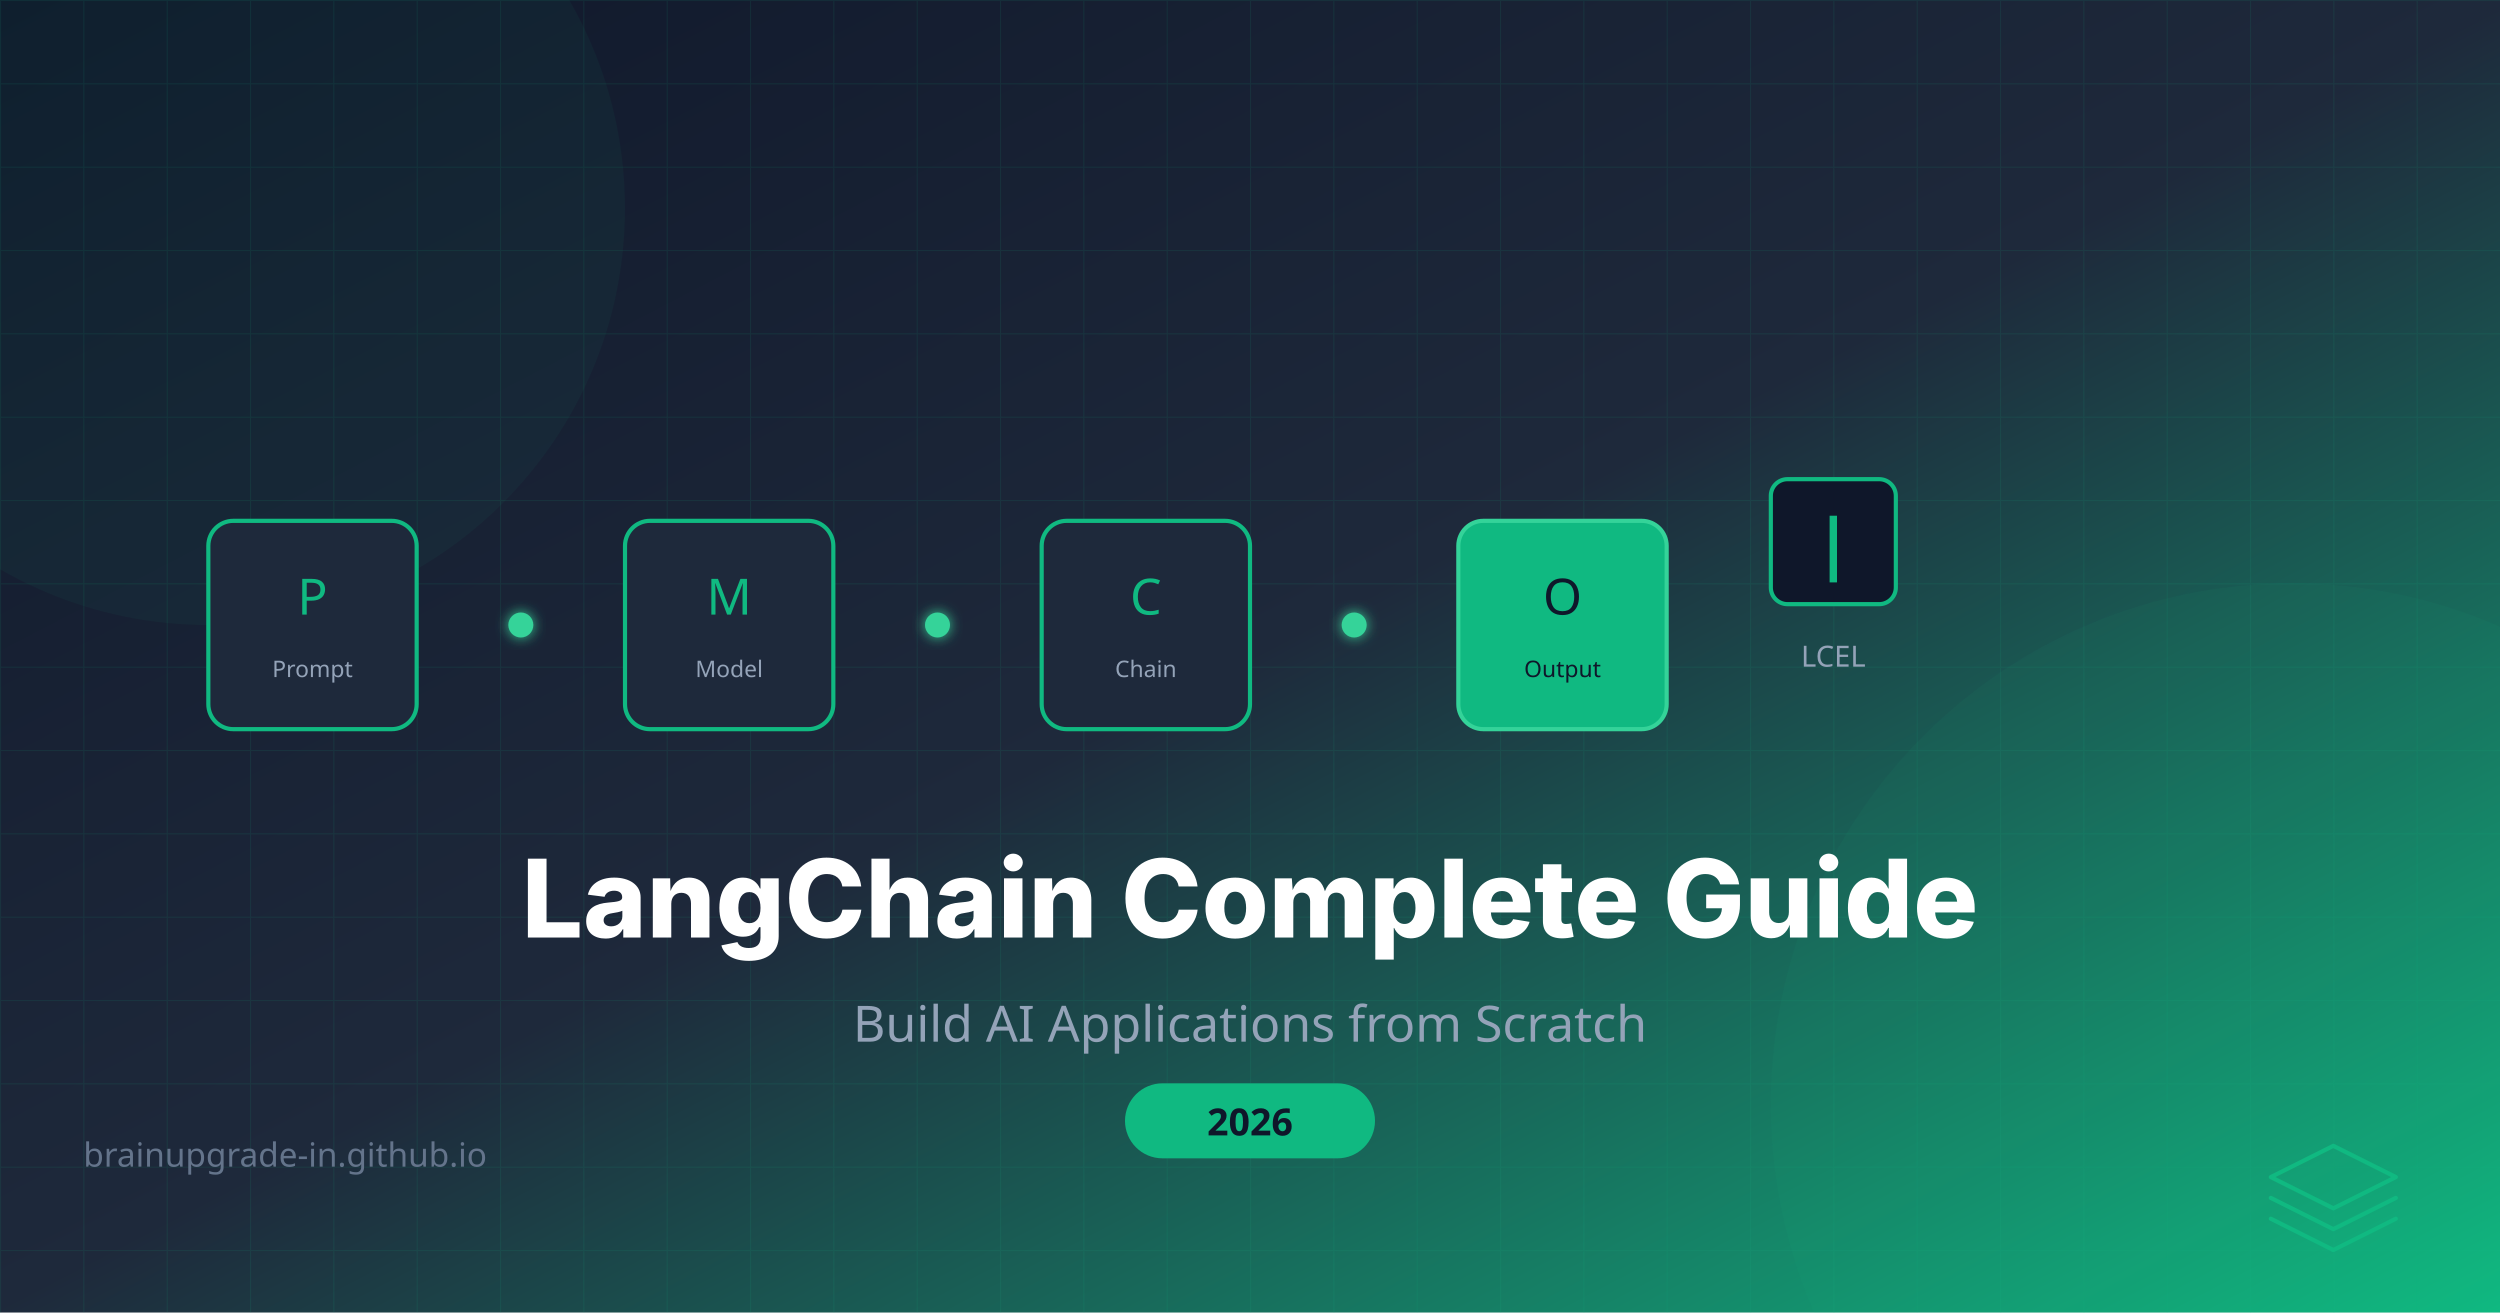
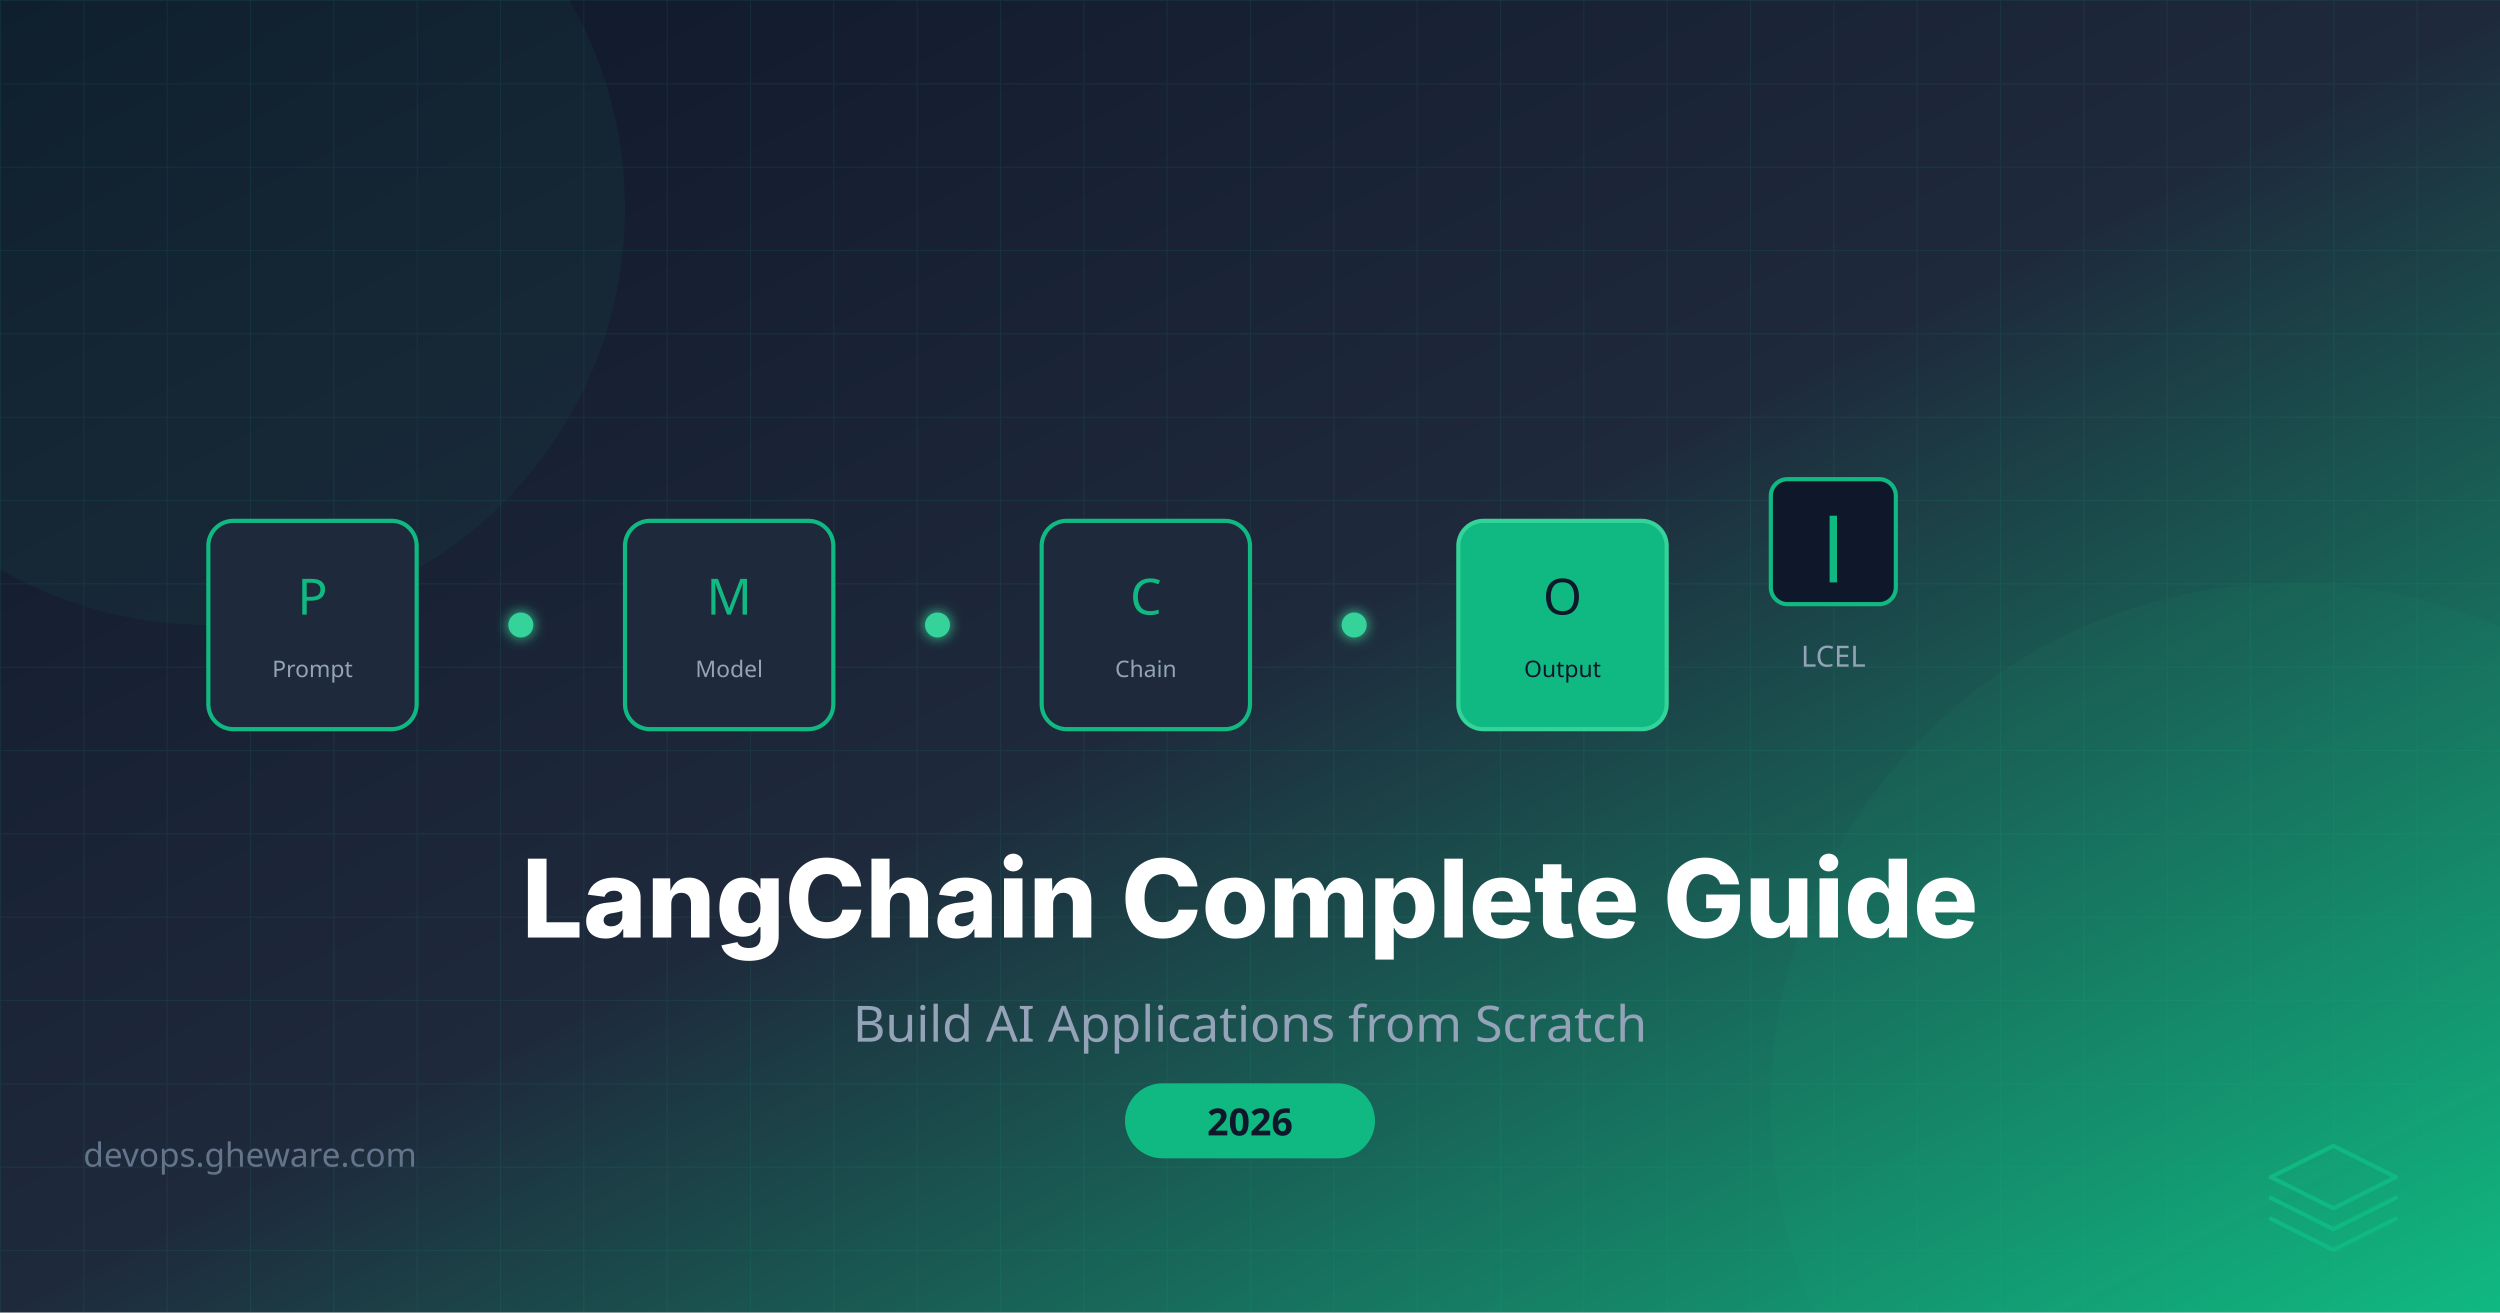
<svg xmlns="http://www.w3.org/2000/svg" viewBox="0 0 1200 630" width="1200" height="630">
  <defs>
    <linearGradient id="bgGradient" x1="0%" y1="0%" x2="100%" y2="100%">
      <stop offset="0%" style="stop-color:#0f172a" />
      <stop offset="50%" style="stop-color:#1e293b" />
      <stop offset="100%" style="stop-color:#10b981" />
    </linearGradient>
    <filter id="glow" x="-50%" y="-50%" width="200%" height="200%">
      <feGaussianBlur stdDeviation="3" result="coloredBlur" />
      <feMerge>
        <feMergeNode in="coloredBlur" />
        <feMergeNode in="SourceGraphic" />
      </feMerge>
    </filter>
    <linearGradient id="chainGradient" x1="0%" y1="0%" x2="100%" y2="0%">
      <stop offset="0%" style="stop-color:#10b981" />
      <stop offset="100%" style="stop-color:#34d399" />
    </linearGradient>
    <linearGradient id="nodeGradient" x1="0%" y1="0%" x2="0%" y2="100%">
      <stop offset="0%" style="stop-color:#34d399" />
      <stop offset="100%" style="stop-color:#10b981" />
    </linearGradient>
  </defs>
  <rect width="1200" height="630" fill="url(#bgGradient)" />
  <g opacity="0.1">
    <pattern id="grid" width="40" height="40" patternUnits="userSpaceOnUse">
      <path d="M 40 0 L 0 0 0 40" fill="none" stroke="#10b981" stroke-width="1" />
    </pattern>
    <rect width="1200" height="630" fill="url(#grid)" />
  </g>
  <circle cx="100" cy="100" r="200" fill="#10b981" opacity="0.05" />
  <circle cx="1100" cy="530" r="250" fill="#10b981" opacity="0.05" />
  <g transform="translate(80, 200)">
    <path d="M 120 100 Q 180 100, 220 100" stroke="url(#chainGradient)" stroke-width="4" fill="none" opacity="0.8" />
    <path d="M 320 100 Q 380 100, 420 100" stroke="url(#chainGradient)" stroke-width="4" fill="none" opacity="0.8" />
    <path d="M 520 100 Q 580 100, 620 100" stroke="url(#chainGradient)" stroke-width="4" fill="none" opacity="0.8" />
    <circle cx="170" cy="100" r="6" fill="#34d399" filter="url(#glow)">
      <animate attributeName="cx" values="130;210;130" dur="2s" repeatCount="indefinite" />
    </circle>
    <circle cx="370" cy="100" r="6" fill="#34d399" filter="url(#glow)">
      <animate attributeName="cx" values="330;410;330" dur="2s" repeatCount="indefinite" begin="0.3s" />
    </circle>
    <circle cx="570" cy="100" r="6" fill="#34d399" filter="url(#glow)">
      <animate attributeName="cx" values="530;610;530" dur="2s" repeatCount="indefinite" begin="0.6s" />
    </circle>
    <g transform="translate(20, 50)">
      <rect x="0" y="0" width="100" height="100" rx="12" fill="#1e293b" stroke="#10b981" stroke-width="2" />
      <text x="50" y="45" text-anchor="middle" fill="#10b981" font-family="system-ui, sans-serif" font-size="24">P</text>
      <text x="50" y="75" text-anchor="middle" fill="#94a3b8" font-family="system-ui, sans-serif" font-size="11">Prompt</text>
    </g>
    <g transform="translate(220, 50)">
      <rect x="0" y="0" width="100" height="100" rx="12" fill="#1e293b" stroke="#10b981" stroke-width="2" />
      <text x="50" y="45" text-anchor="middle" fill="#10b981" font-family="system-ui, sans-serif" font-size="24">M</text>
      <text x="50" y="75" text-anchor="middle" fill="#94a3b8" font-family="system-ui, sans-serif" font-size="11">Model</text>
    </g>
    <g transform="translate(420, 50)">
      <rect x="0" y="0" width="100" height="100" rx="12" fill="#1e293b" stroke="#10b981" stroke-width="2" />
      <text x="50" y="45" text-anchor="middle" fill="#10b981" font-family="system-ui, sans-serif" font-size="24">C</text>
      <text x="50" y="75" text-anchor="middle" fill="#94a3b8" font-family="system-ui, sans-serif" font-size="11">Chain</text>
    </g>
    <g transform="translate(620, 50)">
      <rect x="0" y="0" width="100" height="100" rx="12" fill="#10b981" stroke="#34d399" stroke-width="2" />
      <text x="50" y="45" text-anchor="middle" fill="#0f172a" font-family="system-ui, sans-serif" font-size="24">O</text>
      <text x="50" y="75" text-anchor="middle" fill="#0f172a" font-family="system-ui, sans-serif" font-size="11">Output</text>
    </g>
  </g>
  <g transform="translate(850, 230)">
    <rect x="0" y="0" width="60" height="60" rx="8" fill="#0f172a" stroke="#10b981" stroke-width="2" />
    <text x="30" y="42" text-anchor="middle" fill="#10b981" font-family="monospace" font-size="32" font-weight="bold">|</text>
  </g>
  <text x="880" y="320" text-anchor="middle" fill="#94a3b8" font-family="system-ui, sans-serif" font-size="14">LCEL</text>
  <text x="600" y="450" text-anchor="middle" fill="#ffffff" font-family="system-ui, -apple-system, sans-serif" font-size="52" font-weight="800">
    LangChain Complete Guide
  </text>
  <text x="600" y="500" text-anchor="middle" fill="#94a3b8" font-family="system-ui, sans-serif" font-size="24">
    Build AI Applications from Scratch
  </text>
  <g transform="translate(540, 520)">
    <rect x="0" y="0" width="120" height="36" rx="18" fill="#10b981" />
    <text x="60" y="25" text-anchor="middle" fill="#0f172a" font-family="system-ui, sans-serif" font-size="18" font-weight="700">2026</text>
  </g>
  <g transform="translate(40, 560)">
-     <text x="0" y="0" fill="#64748b" font-family="system-ui, sans-serif" font-size="16">brainupgrade-in.github.io</text>
+     <text x="0" y="0" fill="#64748b" font-family="system-ui, sans-serif" font-size="16">devops.gheware.com</text>
  </g>
  <g transform="translate(1080, 540)">
    <path d="M40 10 L10 25 L40 40 L70 25 Z" fill="none" stroke="#10b981" stroke-width="2" stroke-linejoin="round" />
    <path d="M10 35 L40 50 L70 35" fill="none" stroke="#10b981" stroke-width="2" stroke-linecap="round" stroke-linejoin="round" />
    <path d="M10 45 L40 60 L70 45" fill="none" stroke="#10b981" stroke-width="2" stroke-linecap="round" stroke-linejoin="round" />
  </g>
</svg>
